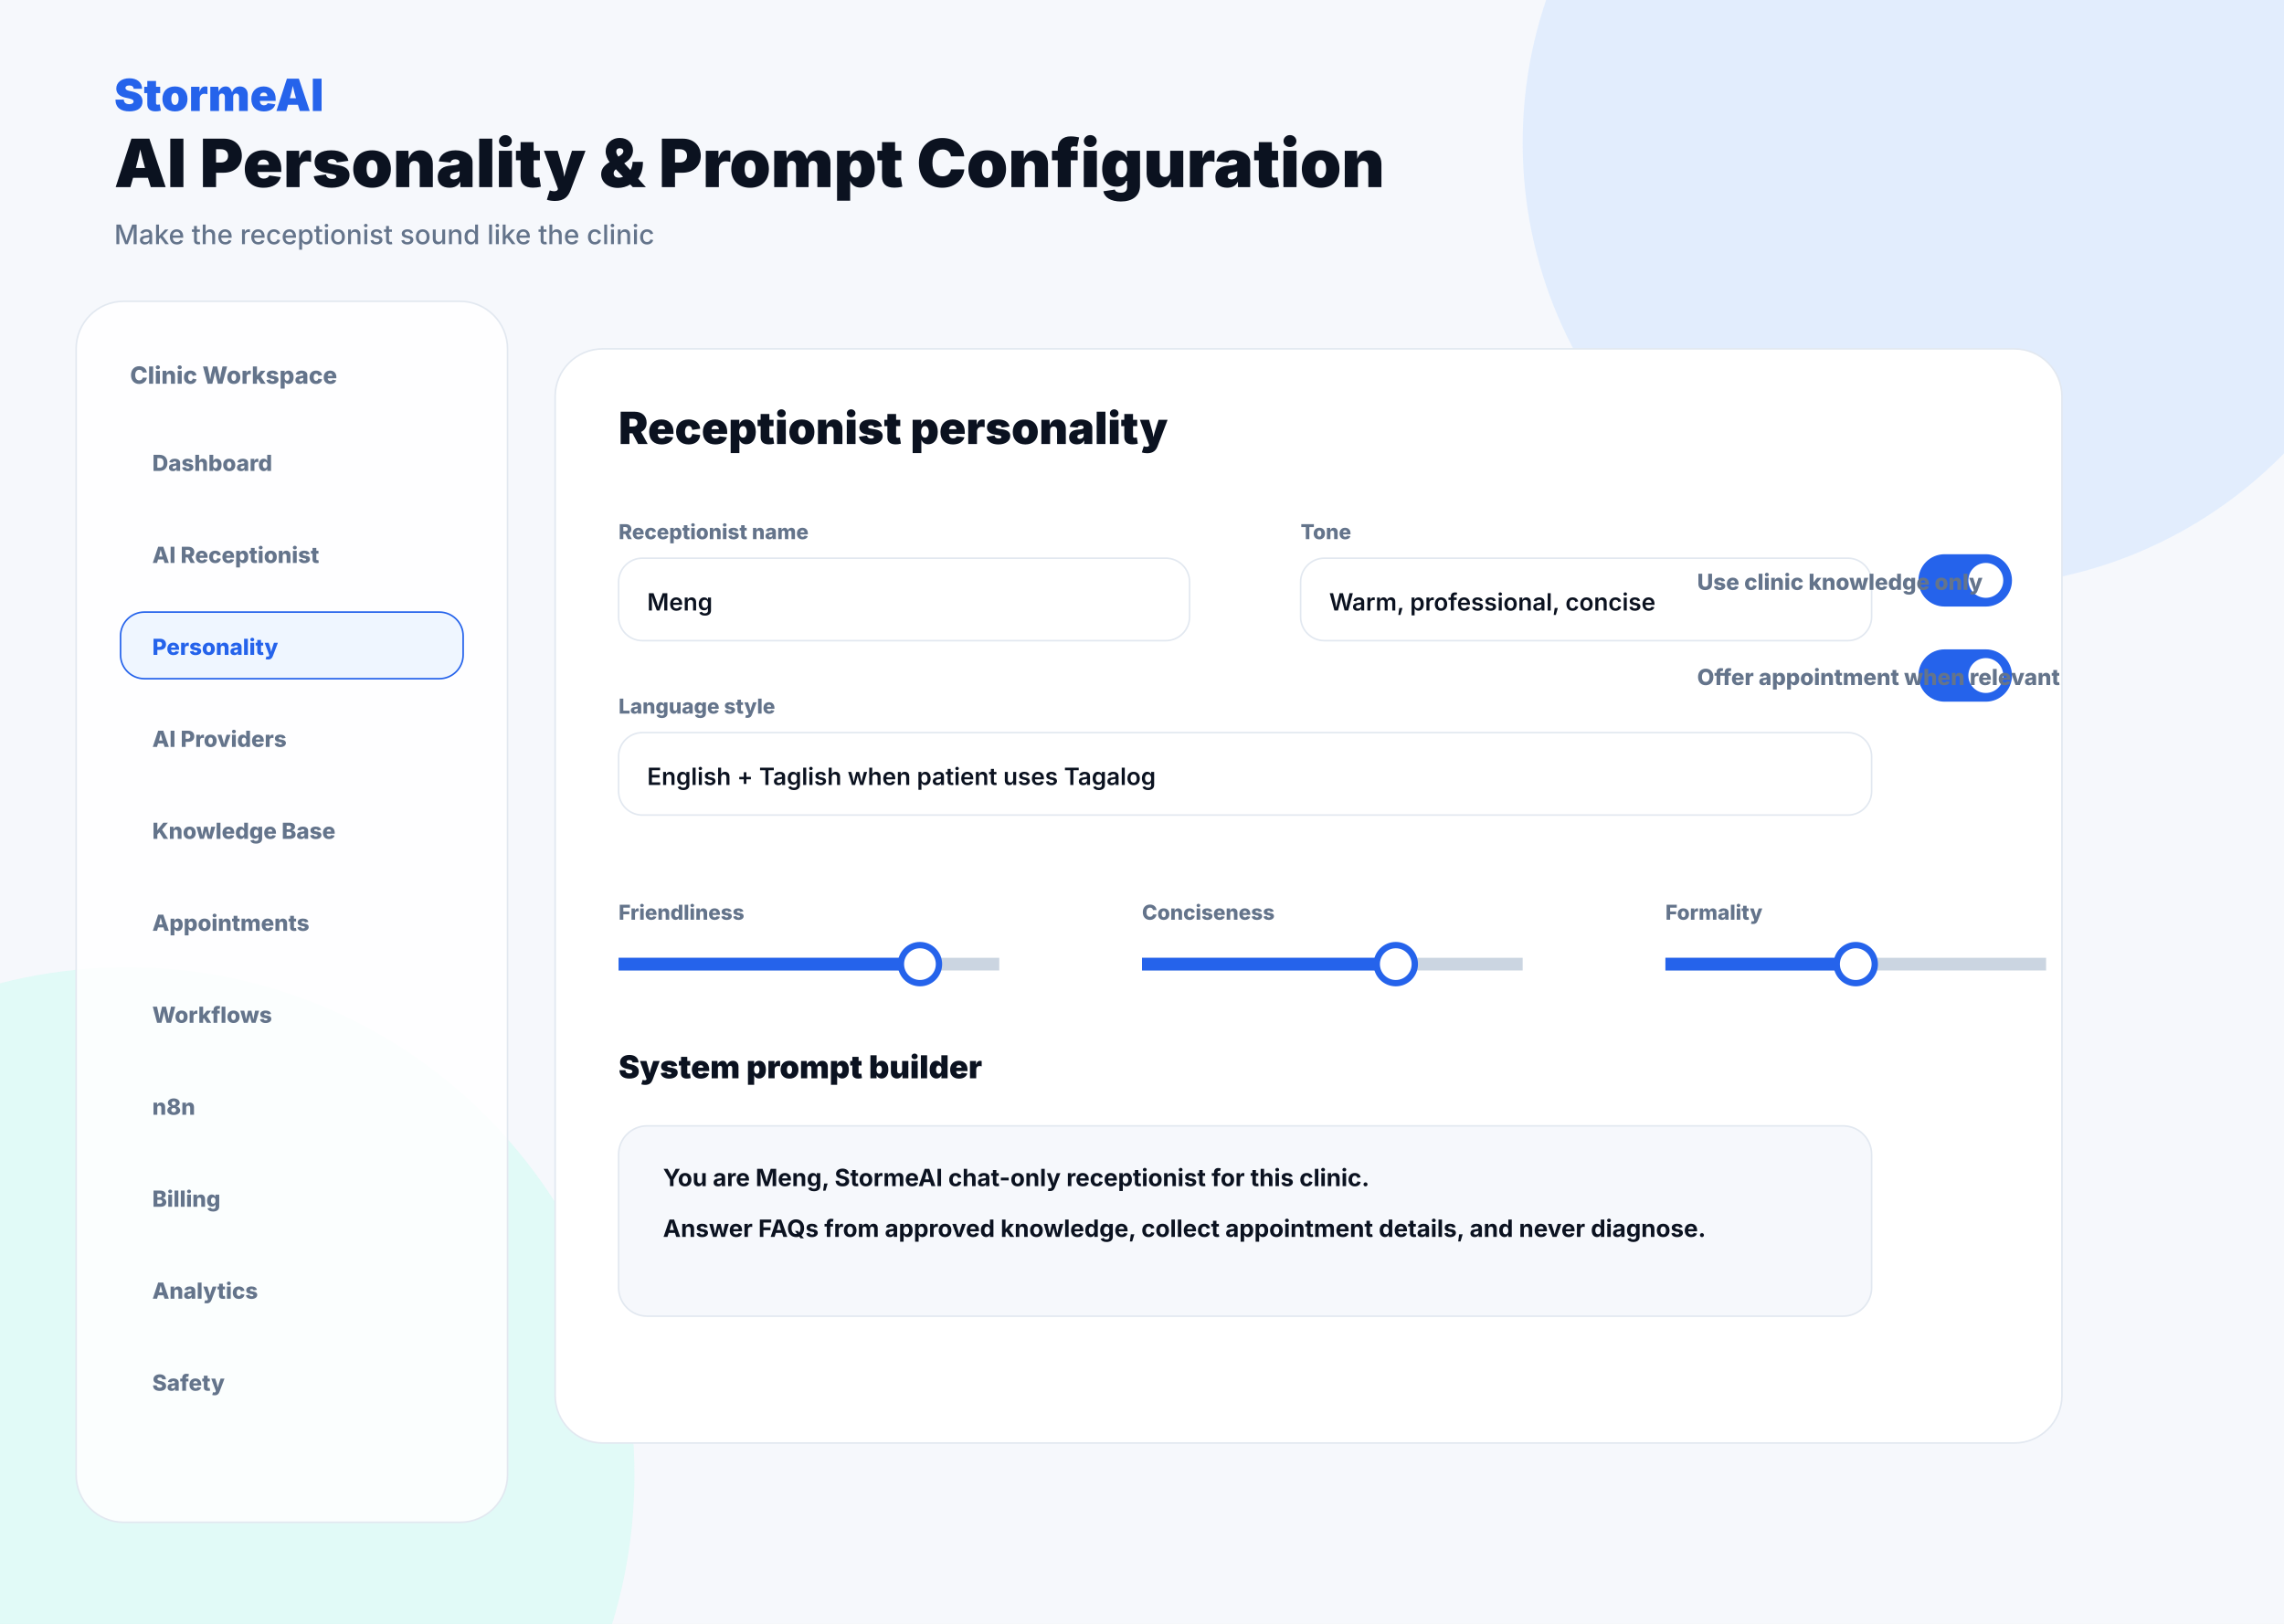
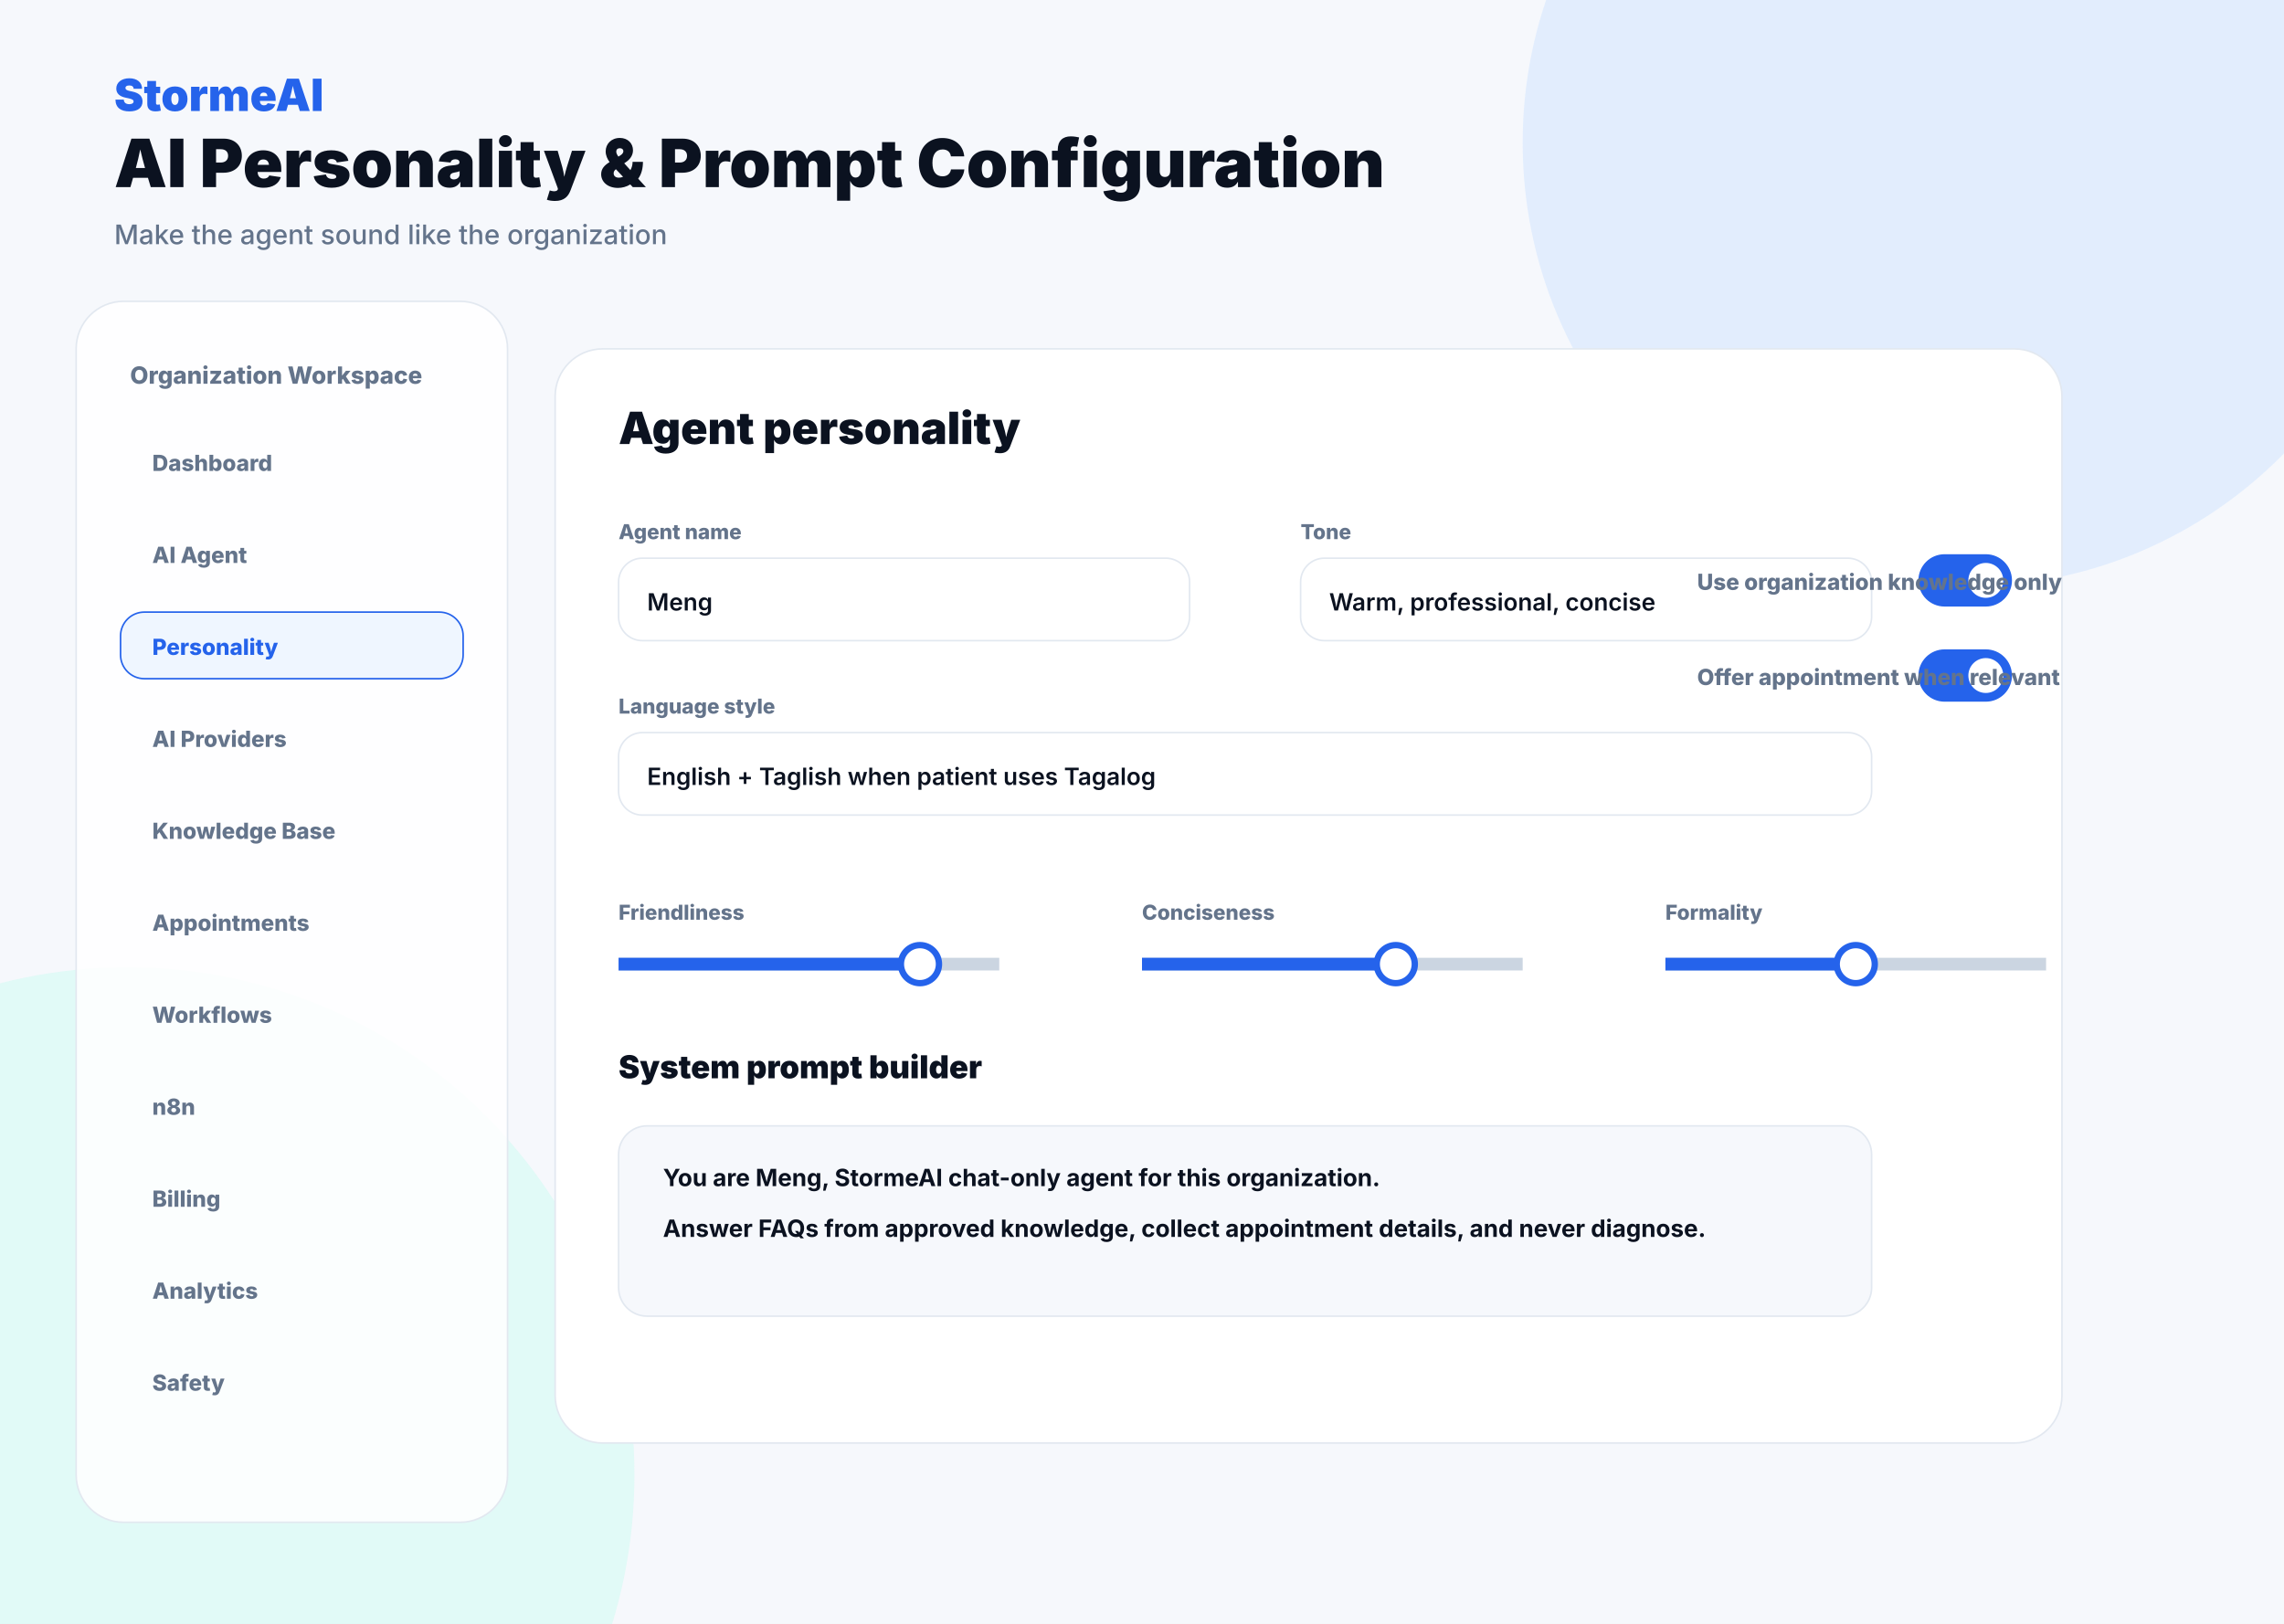
<svg xmlns="http://www.w3.org/2000/svg" width="1440" height="1024" viewBox="0 0 1440 1024" fill="none">
  <defs>
    <filter id="shadow" x="-20%" y="-20%" width="140%" height="140%">
      <feDropShadow dx="0" dy="18" stdDeviation="18" flood-color="#0F172A" flood-opacity="0.08" />
    </filter>
    <linearGradient id="hero" x1="0" y1="0" x2="1" y2="1">
      <stop stop-color="#2563EB" />
      <stop offset="1" stop-color="#14B8A6" />
    </linearGradient>
  </defs>
  <rect width="1440" height="1024" fill="#F6F8FC" />
  <circle cx="1240" cy="90" r="280" fill="#DBEAFE" opacity="0.75" />
  <circle cx="80" cy="930" r="320" fill="#CCFBF1" opacity="0.5" />
  <text x="72" y="70" font-family="Inter, Geist, Arial, sans-serif" font-size="28" font-weight="900" fill="#2563EB">StormeAI</text>
  <text x="72" y="118" font-family="Inter, Geist, Arial, sans-serif" font-size="42" font-weight="850" fill="#0B1220">AI Personality &amp; Prompt Configuration</text>
-   <text x="72" y="154" font-family="Inter, Geist, Arial, sans-serif" font-size="17" font-weight="500" fill="#64748B">Make the receptionist sound like the clinic</text>
+   <text x="72" y="154" font-family="Inter, Geist, Arial, sans-serif" font-size="17" font-weight="500" fill="#64748B">Make the agent sound like the organization</text>
  <rect x="48" y="190" width="272" height="770" rx="30" fill="rgba(255,255,255,.86)" stroke="#E2E8F0" stroke-width="1" />
-   <text x="82" y="242" font-family="Inter, Geist, Arial, sans-serif" font-size="15" font-weight="800" fill="#64748B">Clinic Workspace</text>
+   <text x="82" y="242" font-family="Inter, Geist, Arial, sans-serif" font-size="15" font-weight="800" fill="#64748B">Organization Workspace</text>
  <rect x="76" y="270" width="216" height="42" rx="15" fill="transparent" stroke="transparent" stroke-width="1" />
  <text x="96" y="297" font-family="Inter, Geist, Arial, sans-serif" font-size="14" font-weight="800" fill="#64748B">Dashboard</text>
  <rect x="76" y="328" width="216" height="42" rx="15" fill="transparent" stroke="transparent" stroke-width="1" />
-   <text x="96" y="355" font-family="Inter, Geist, Arial, sans-serif" font-size="14" font-weight="800" fill="#64748B">AI Receptionist</text>
+   <text x="96" y="355" font-family="Inter, Geist, Arial, sans-serif" font-size="14" font-weight="800" fill="#64748B">AI Agent</text>
  <rect x="76" y="386" width="216" height="42" rx="15" fill="#EFF6FF" stroke="#2563EB" stroke-width="1" />
  <text x="96" y="413" font-family="Inter, Geist, Arial, sans-serif" font-size="14" font-weight="800" fill="#2563EB">Personality</text>
  <rect x="76" y="444" width="216" height="42" rx="15" fill="transparent" stroke="transparent" stroke-width="1" />
  <text x="96" y="471" font-family="Inter, Geist, Arial, sans-serif" font-size="14" font-weight="800" fill="#64748B">AI Providers</text>
  <rect x="76" y="502" width="216" height="42" rx="15" fill="transparent" stroke="transparent" stroke-width="1" />
  <text x="96" y="529" font-family="Inter, Geist, Arial, sans-serif" font-size="14" font-weight="800" fill="#64748B">Knowledge Base</text>
  <rect x="76" y="560" width="216" height="42" rx="15" fill="transparent" stroke="transparent" stroke-width="1" />
  <text x="96" y="587" font-family="Inter, Geist, Arial, sans-serif" font-size="14" font-weight="800" fill="#64748B">Appointments</text>
  <rect x="76" y="618" width="216" height="42" rx="15" fill="transparent" stroke="transparent" stroke-width="1" />
  <text x="96" y="645" font-family="Inter, Geist, Arial, sans-serif" font-size="14" font-weight="800" fill="#64748B">Workflows</text>
  <rect x="76" y="676" width="216" height="42" rx="15" fill="transparent" stroke="transparent" stroke-width="1" />
  <text x="96" y="703" font-family="Inter, Geist, Arial, sans-serif" font-size="14" font-weight="800" fill="#64748B">n8n</text>
  <rect x="76" y="734" width="216" height="42" rx="15" fill="transparent" stroke="transparent" stroke-width="1" />
  <text x="96" y="761" font-family="Inter, Geist, Arial, sans-serif" font-size="14" font-weight="800" fill="#64748B">Billing</text>
  <rect x="76" y="792" width="216" height="42" rx="15" fill="transparent" stroke="transparent" stroke-width="1" />
  <text x="96" y="819" font-family="Inter, Geist, Arial, sans-serif" font-size="14" font-weight="800" fill="#64748B">Analytics</text>
  <rect x="76" y="850" width="216" height="42" rx="15" fill="transparent" stroke="transparent" stroke-width="1" />
  <text x="96" y="877" font-family="Inter, Geist, Arial, sans-serif" font-size="14" font-weight="800" fill="#64748B">Safety</text>
  <rect x="350" y="220" width="950" height="690" rx="30" fill="#FFFFFF" stroke="#E2E8F0" stroke-width="1" />
-   <text x="390" y="280" font-family="Inter, Geist, Arial, sans-serif" font-size="28" font-weight="900" fill="#0B1220">Receptionist personality</text>
-   <text x="390" y="340" font-family="Inter, Geist, Arial, sans-serif" font-size="13" font-weight="800" fill="#64748B">Receptionist name</text>
+   <text x="390" y="280" font-family="Inter, Geist, Arial, sans-serif" font-size="28" font-weight="900" fill="#0B1220">Agent personality</text>
+   <text x="390" y="340" font-family="Inter, Geist, Arial, sans-serif" font-size="13" font-weight="800" fill="#64748B">Agent name</text>
  <rect x="390" y="352" width="360" height="52" rx="15" fill="#FFFFFF" stroke="#E2E8F0" stroke-width="1" />
  <text x="408" y="385" font-family="Inter, Geist, Arial, sans-serif" font-size="15" font-weight="600" fill="#0B1220">Meng</text>
  <text x="820" y="340" font-family="Inter, Geist, Arial, sans-serif" font-size="13" font-weight="800" fill="#64748B">Tone</text>
  <rect x="820" y="352" width="360" height="52" rx="15" fill="#FFFFFF" stroke="#E2E8F0" stroke-width="1" />
  <text x="838" y="385" font-family="Inter, Geist, Arial, sans-serif" font-size="15" font-weight="600" fill="#0B1220">Warm, professional, concise</text>
  <text x="390" y="450" font-family="Inter, Geist, Arial, sans-serif" font-size="13" font-weight="800" fill="#64748B">Language style</text>
  <rect x="390" y="462" width="790" height="52" rx="15" fill="#FFFFFF" stroke="#E2E8F0" stroke-width="1" />
  <text x="408" y="495" font-family="Inter, Geist, Arial, sans-serif" font-size="15" font-weight="600" fill="#0B1220">English + Taglish when patient uses Tagalog</text>
  <text x="390" y="580" font-family="Inter, Geist, Arial, sans-serif" font-size="13" font-weight="800" fill="#64748B">Friendliness</text>
  <line x1="390" y1="608" x2="630" y2="608" stroke="#CBD5E1" stroke-width="8" />
  <line x1="390" y1="608" x2="580" y2="608" stroke="#2563EB" stroke-width="8" />
  <circle cx="580" cy="608" r="12" fill="#FFF" stroke="#2563EB" stroke-width="4" />
  <text x="720" y="580" font-family="Inter, Geist, Arial, sans-serif" font-size="13" font-weight="800" fill="#64748B">Conciseness</text>
  <line x1="720" y1="608" x2="960" y2="608" stroke="#CBD5E1" stroke-width="8" />
  <line x1="720" y1="608" x2="880" y2="608" stroke="#2563EB" stroke-width="8" />
  <circle cx="880" cy="608" r="12" fill="#FFF" stroke="#2563EB" stroke-width="4" />
  <text x="1050" y="580" font-family="Inter, Geist, Arial, sans-serif" font-size="13" font-weight="800" fill="#64748B">Formality</text>
  <line x1="1050" y1="608" x2="1290" y2="608" stroke="#CBD5E1" stroke-width="8" />
  <line x1="1050" y1="608" x2="1170" y2="608" stroke="#2563EB" stroke-width="8" />
  <circle cx="1170" cy="608" r="12" fill="#FFF" stroke="#2563EB" stroke-width="4" />
  <text x="390" y="680" font-family="Inter, Geist, Arial, sans-serif" font-size="20" font-weight="900" fill="#0B1220">System prompt builder</text>
  <rect x="390" y="710" width="790" height="120" rx="18" fill="#F6F8FC" stroke="#E2E8F0" stroke-width="1" />
-   <text x="418" y="748" font-family="Inter, Geist, Arial, sans-serif" font-size="15" font-weight="650" fill="#0B1220">You are Meng, StormeAI chat-only receptionist for this clinic.</text>
+   <text x="418" y="748" font-family="Inter, Geist, Arial, sans-serif" font-size="15" font-weight="650" fill="#0B1220">You are Meng, StormeAI chat-only agent for this organization.</text>
  <text x="418" y="780" font-family="Inter, Geist, Arial, sans-serif" font-size="15" font-weight="650" fill="#0B1220">Answer FAQs from approved knowledge, collect appointment details, and never diagnose.</text>
  <rect x="1210" y="350" width="58" height="32" rx="16" fill="#2563EB" stroke="#2563EB" stroke-width="1" />
  <circle cx="1252" cy="366" r="11" fill="#FFF" />
-   <text x="1070" y="372" font-family="Inter, Geist, Arial, sans-serif" font-size="14" font-weight="800" fill="#64748B">Use clinic knowledge only</text>
+   <text x="1070" y="372" font-family="Inter, Geist, Arial, sans-serif" font-size="14" font-weight="800" fill="#64748B">Use organization knowledge only</text>
  <rect x="1210" y="410" width="58" height="32" rx="16" fill="#2563EB" stroke="#2563EB" stroke-width="1" />
  <circle cx="1252" cy="426" r="11" fill="#FFF" />
  <text x="1070" y="432" font-family="Inter, Geist, Arial, sans-serif" font-size="14" font-weight="800" fill="#64748B">Offer appointment when relevant</text>
</svg>
